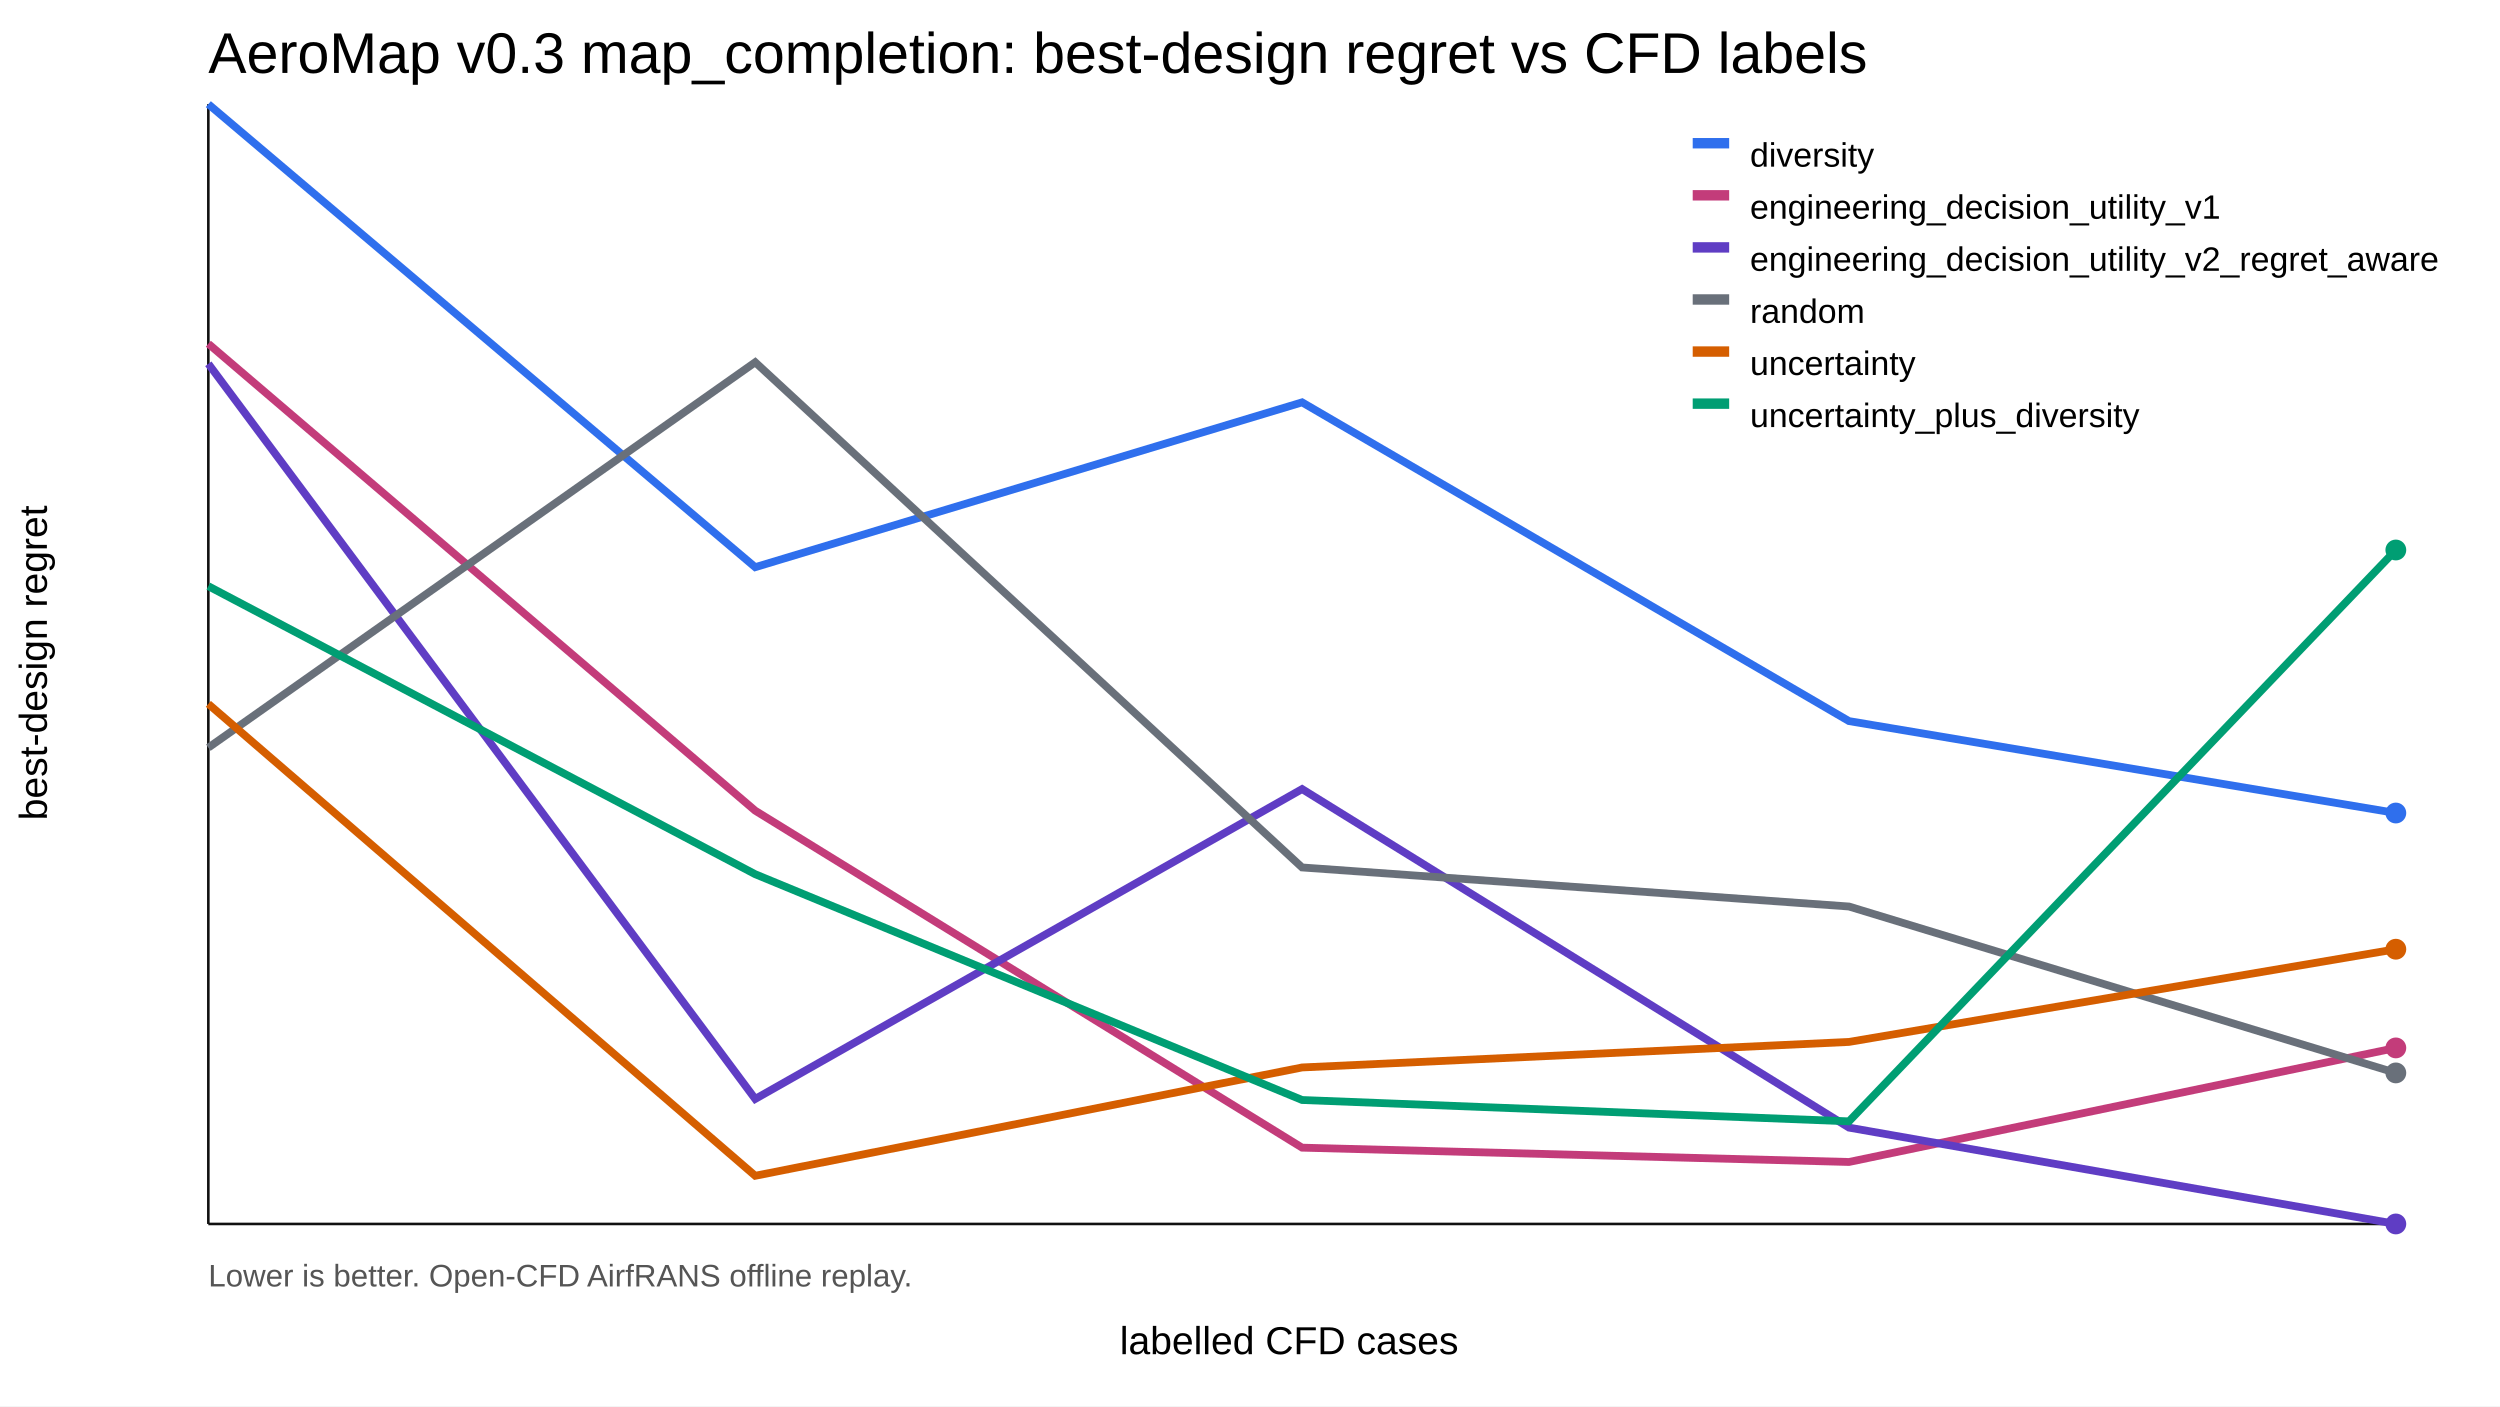
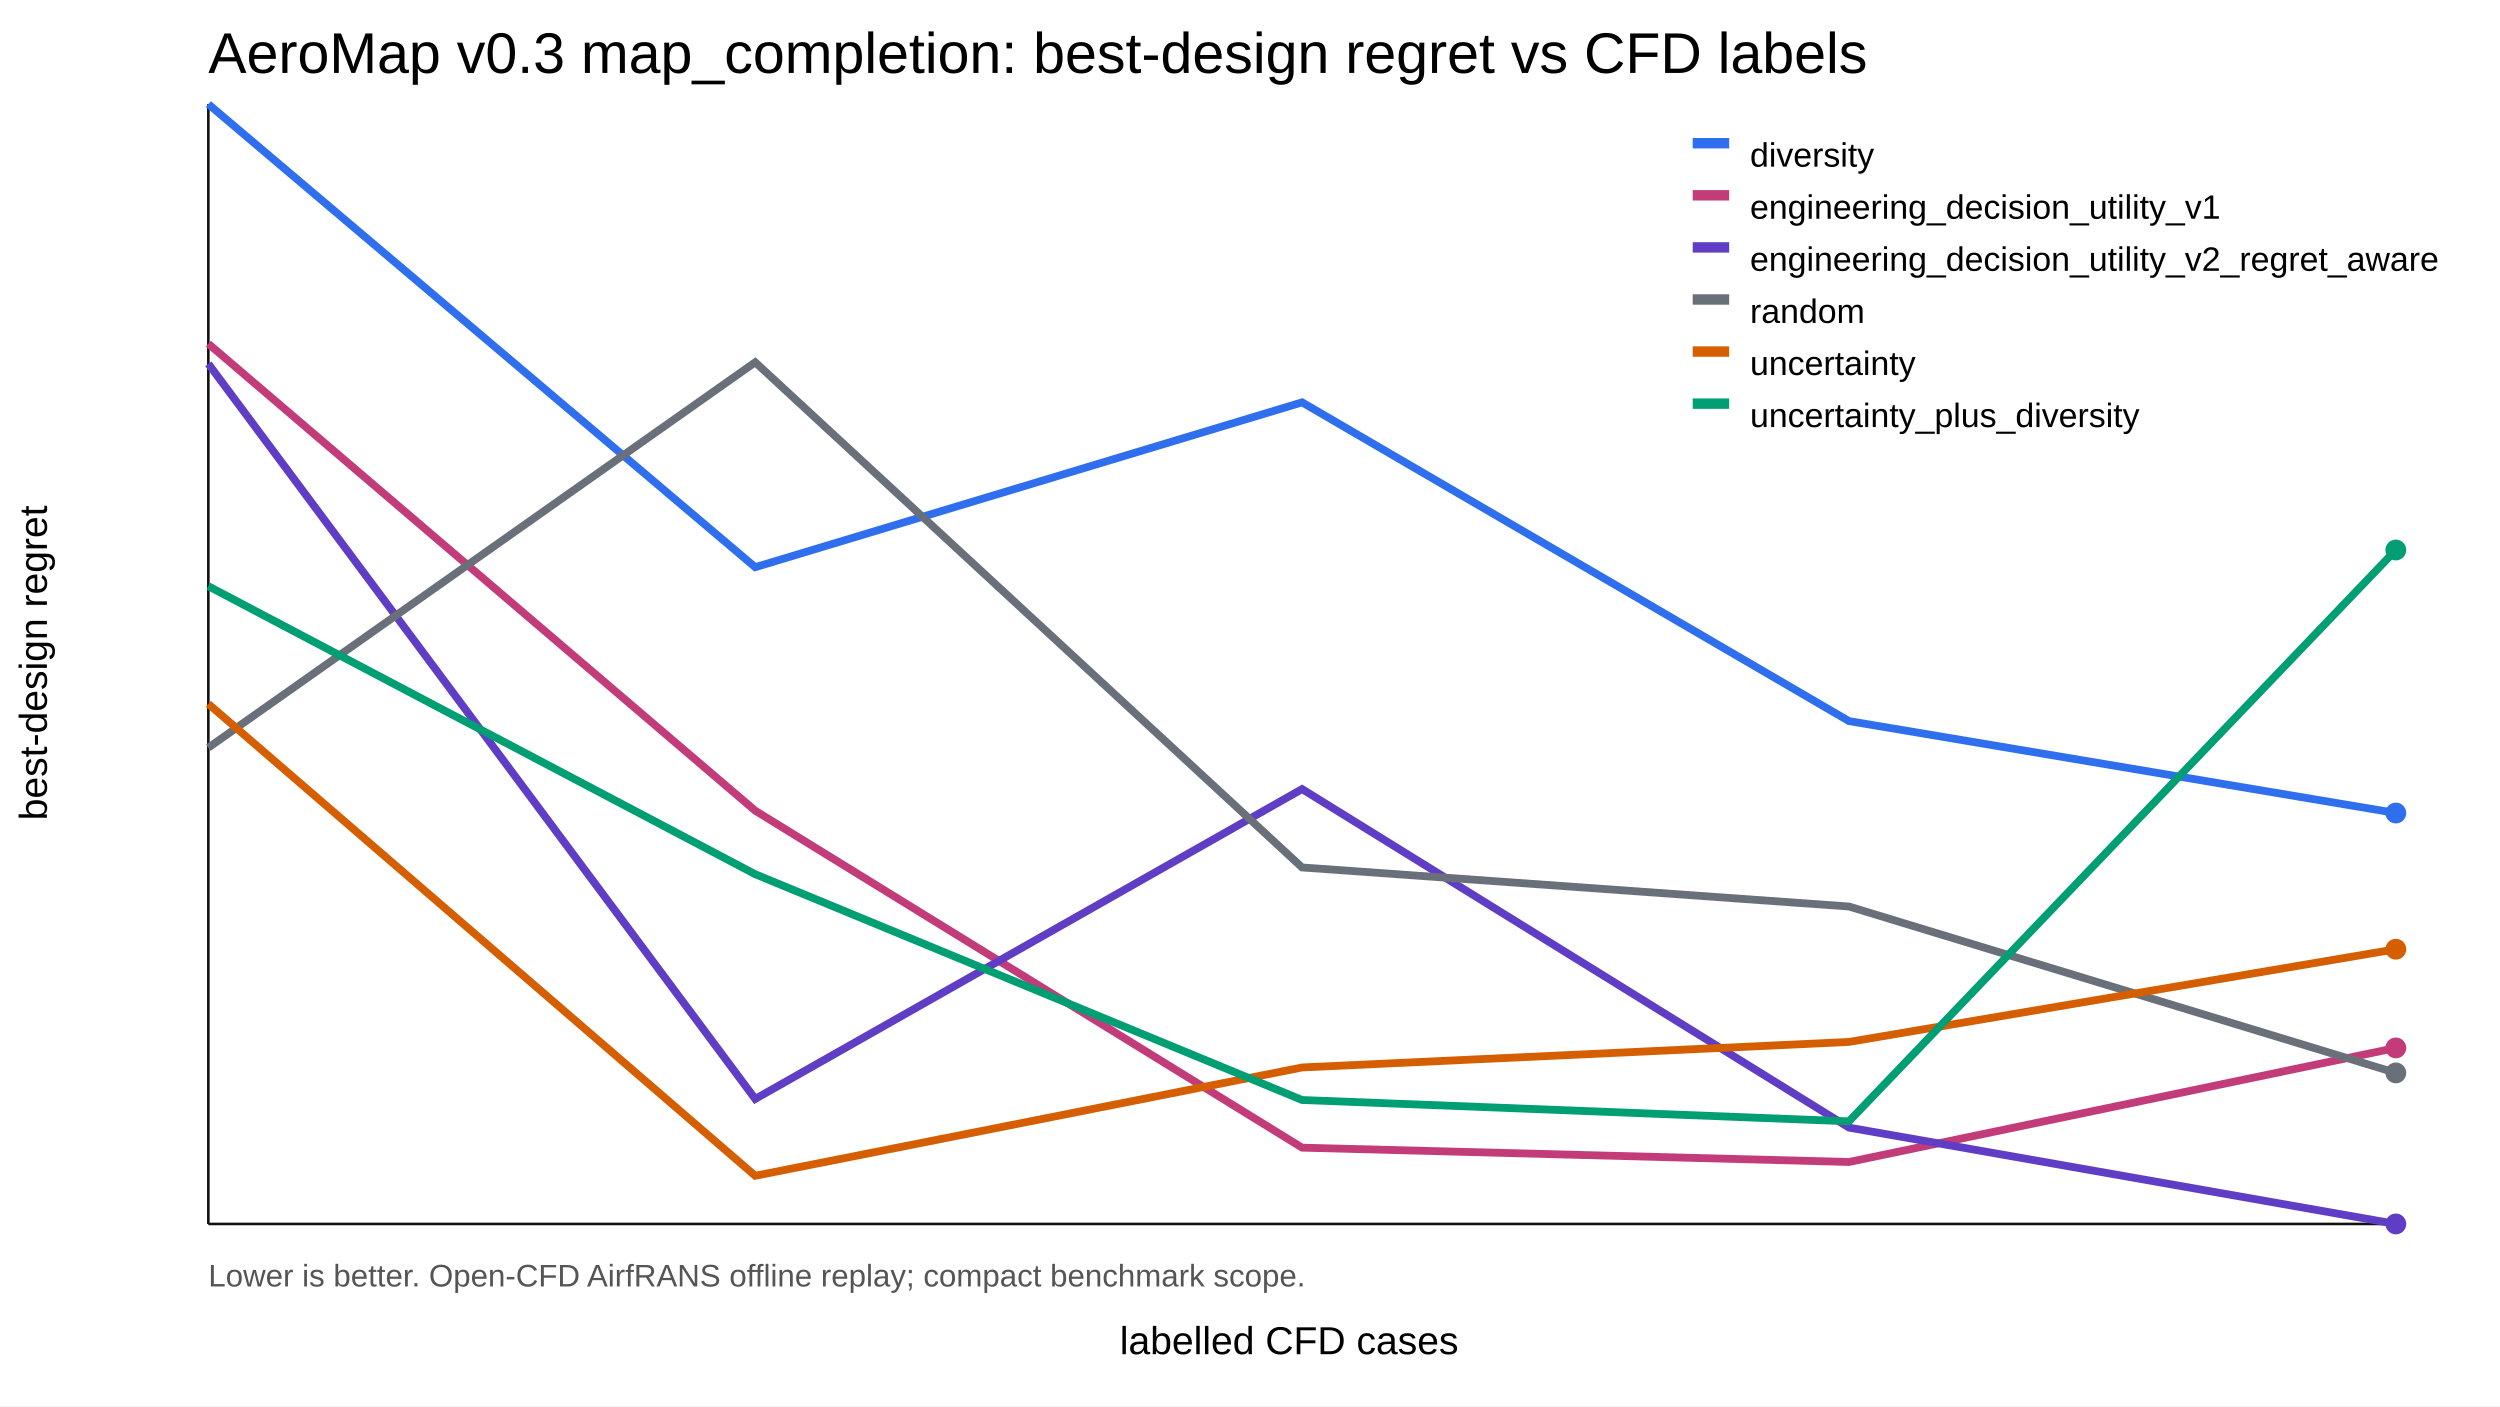
<svg xmlns="http://www.w3.org/2000/svg" width="960" height="540" viewBox="0 0 960 540">
  <rect width="100%" height="100%" fill="#ffffff" />
  <text x="80" y="28" font-family="Arial" font-size="22">AeroMap v0.3 map_completion: best-design regret vs CFD labels</text>
  <line x1="80" y1="470" x2="920" y2="470" stroke="#111" stroke-width="1" />
  <line x1="80" y1="40" x2="80" y2="470" stroke="#111" stroke-width="1" />
  <text x="430.0" y="520" font-family="Arial" font-size="15">labelled CFD cases</text>
  <text x="18" y="315.0" transform="rotate(-90 18 315.0)" font-family="Arial" font-size="15">best-design regret</text>
  <polyline points="80.0,40.0 290.0,217.8 500.0,154.5 710.0,276.9 920.0,312.2" fill="none" stroke="#2f6fed" stroke-width="3" />
  <circle cx="920.0" cy="312.2" r="4" fill="#2f6fed" />
  <rect x="650" y="53" width="14" height="4" fill="#2f6fed" />
  <text x="672" y="64" font-family="Arial" font-size="13">diversity</text>
  <polyline points="80.0,132.0 290.0,311.3 500.0,440.7 710.0,446.2 920.0,402.4" fill="none" stroke="#c33c7a" stroke-width="3" />
  <circle cx="920.0" cy="402.4" r="4" fill="#c33c7a" />
  <rect x="650" y="73" width="14" height="4" fill="#c33c7a" />
  <text x="672" y="84" font-family="Arial" font-size="13">engineering_decision_utility_v1</text>
  <polyline points="80.0,139.7 290.0,422.0 500.0,303.0 710.0,433.0 920.0,470.0" fill="none" stroke="#5f3dc4" stroke-width="3" />
  <circle cx="920.0" cy="470.0" r="4" fill="#5f3dc4" />
  <rect x="650" y="93" width="14" height="4" fill="#5f3dc4" />
  <text x="672" y="104" font-family="Arial" font-size="13">engineering_decision_utility_v2_regret_aware</text>
  <polyline points="80.0,287.1 290.0,139.1 500.0,333.1 710.0,348.1 920.0,412.0" fill="none" stroke="#69707a" stroke-width="3" />
  <circle cx="920.0" cy="412.0" r="4" fill="#69707a" />
  <rect x="650" y="113" width="14" height="4" fill="#69707a" />
  <text x="672" y="124" font-family="Arial" font-size="13">random</text>
  <polyline points="80.0,270.3 290.0,451.5 500.0,409.9 710.0,400.1 920.0,364.5" fill="none" stroke="#d55e00" stroke-width="3" />
  <circle cx="920.0" cy="364.5" r="4" fill="#d55e00" />
  <rect x="650" y="133" width="14" height="4" fill="#d55e00" />
  <text x="672" y="144" font-family="Arial" font-size="13">uncertainty</text>
  <polyline points="80.0,225.1 290.0,335.7 500.0,422.4 710.0,430.6 920.0,211.2" fill="none" stroke="#009e73" stroke-width="3" />
  <circle cx="920.0" cy="211.2" r="4" fill="#009e73" />
  <rect x="650" y="153" width="14" height="4" fill="#009e73" />
  <text x="672" y="164" font-family="Arial" font-size="13">uncertainty_plus_diversity</text>
-   <text x="80" y="494" font-family="Arial" font-size="12" fill="#555">Lower is better. Open-CFD AirfRANS offline replay.</text>
+   <text x="80" y="494" font-family="Arial" font-size="12" fill="#555">Lower is better. Open-CFD AirfRANS offline replay; compact benchmark scope.</text>
</svg>
